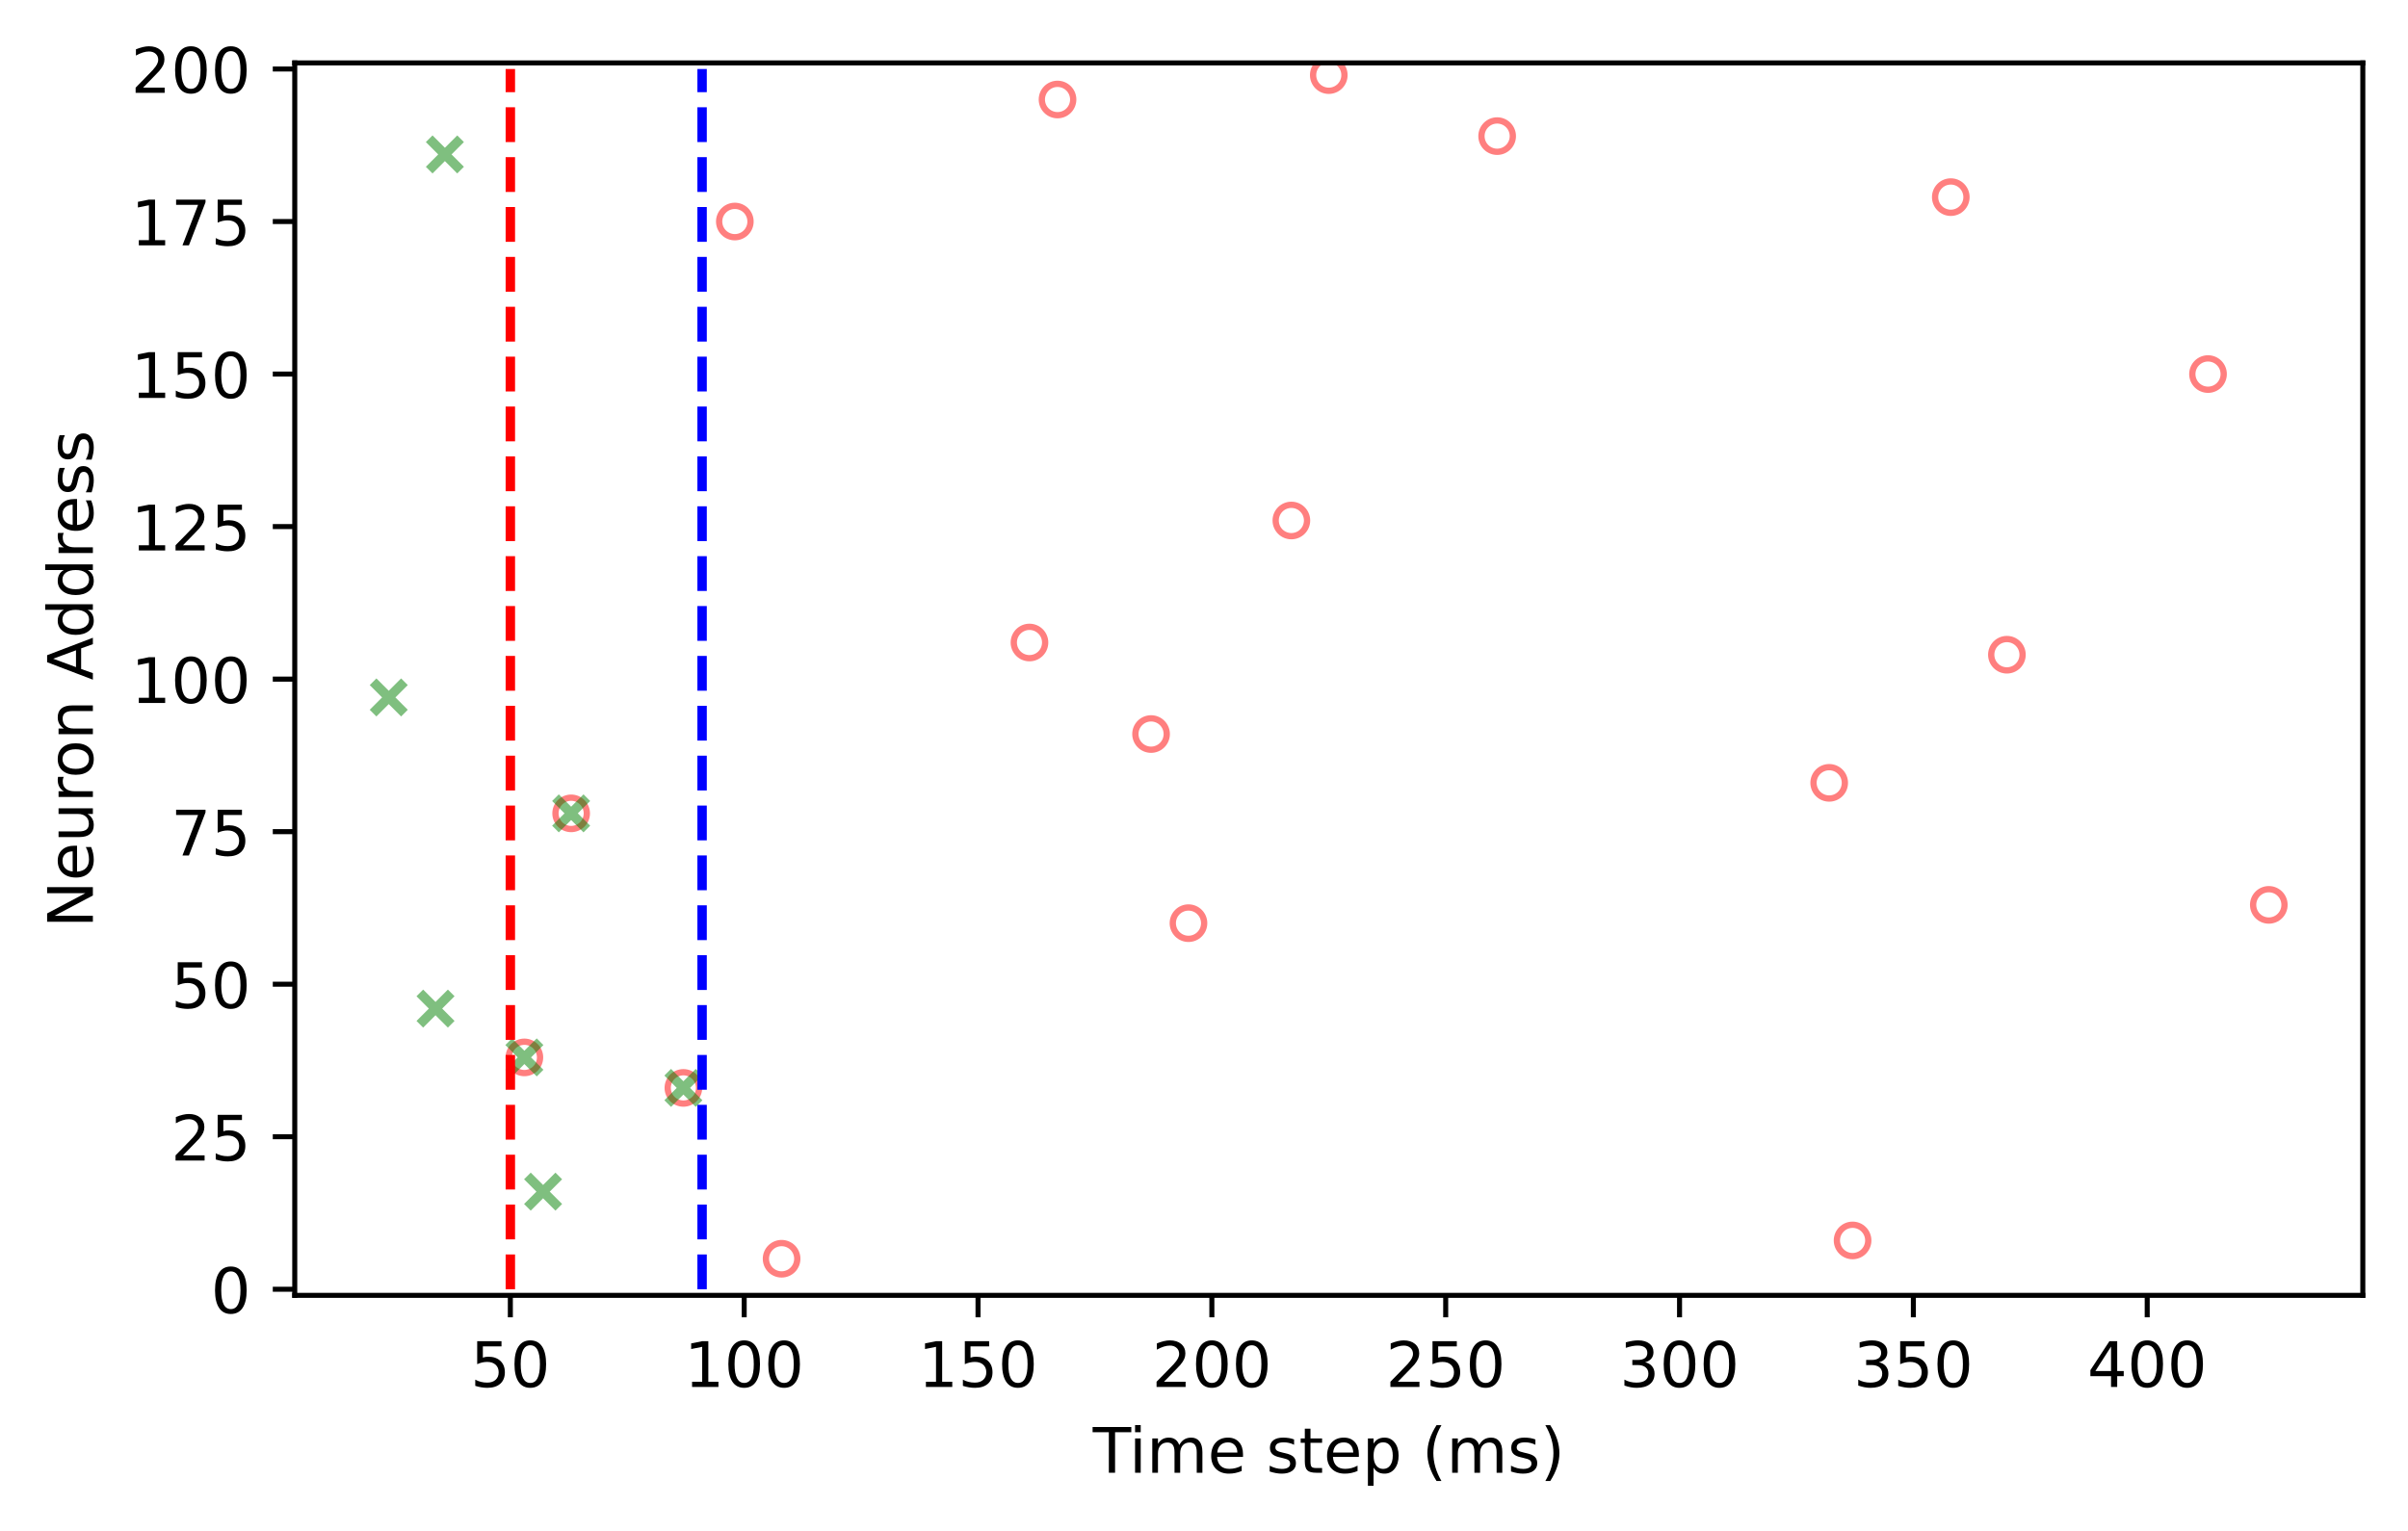
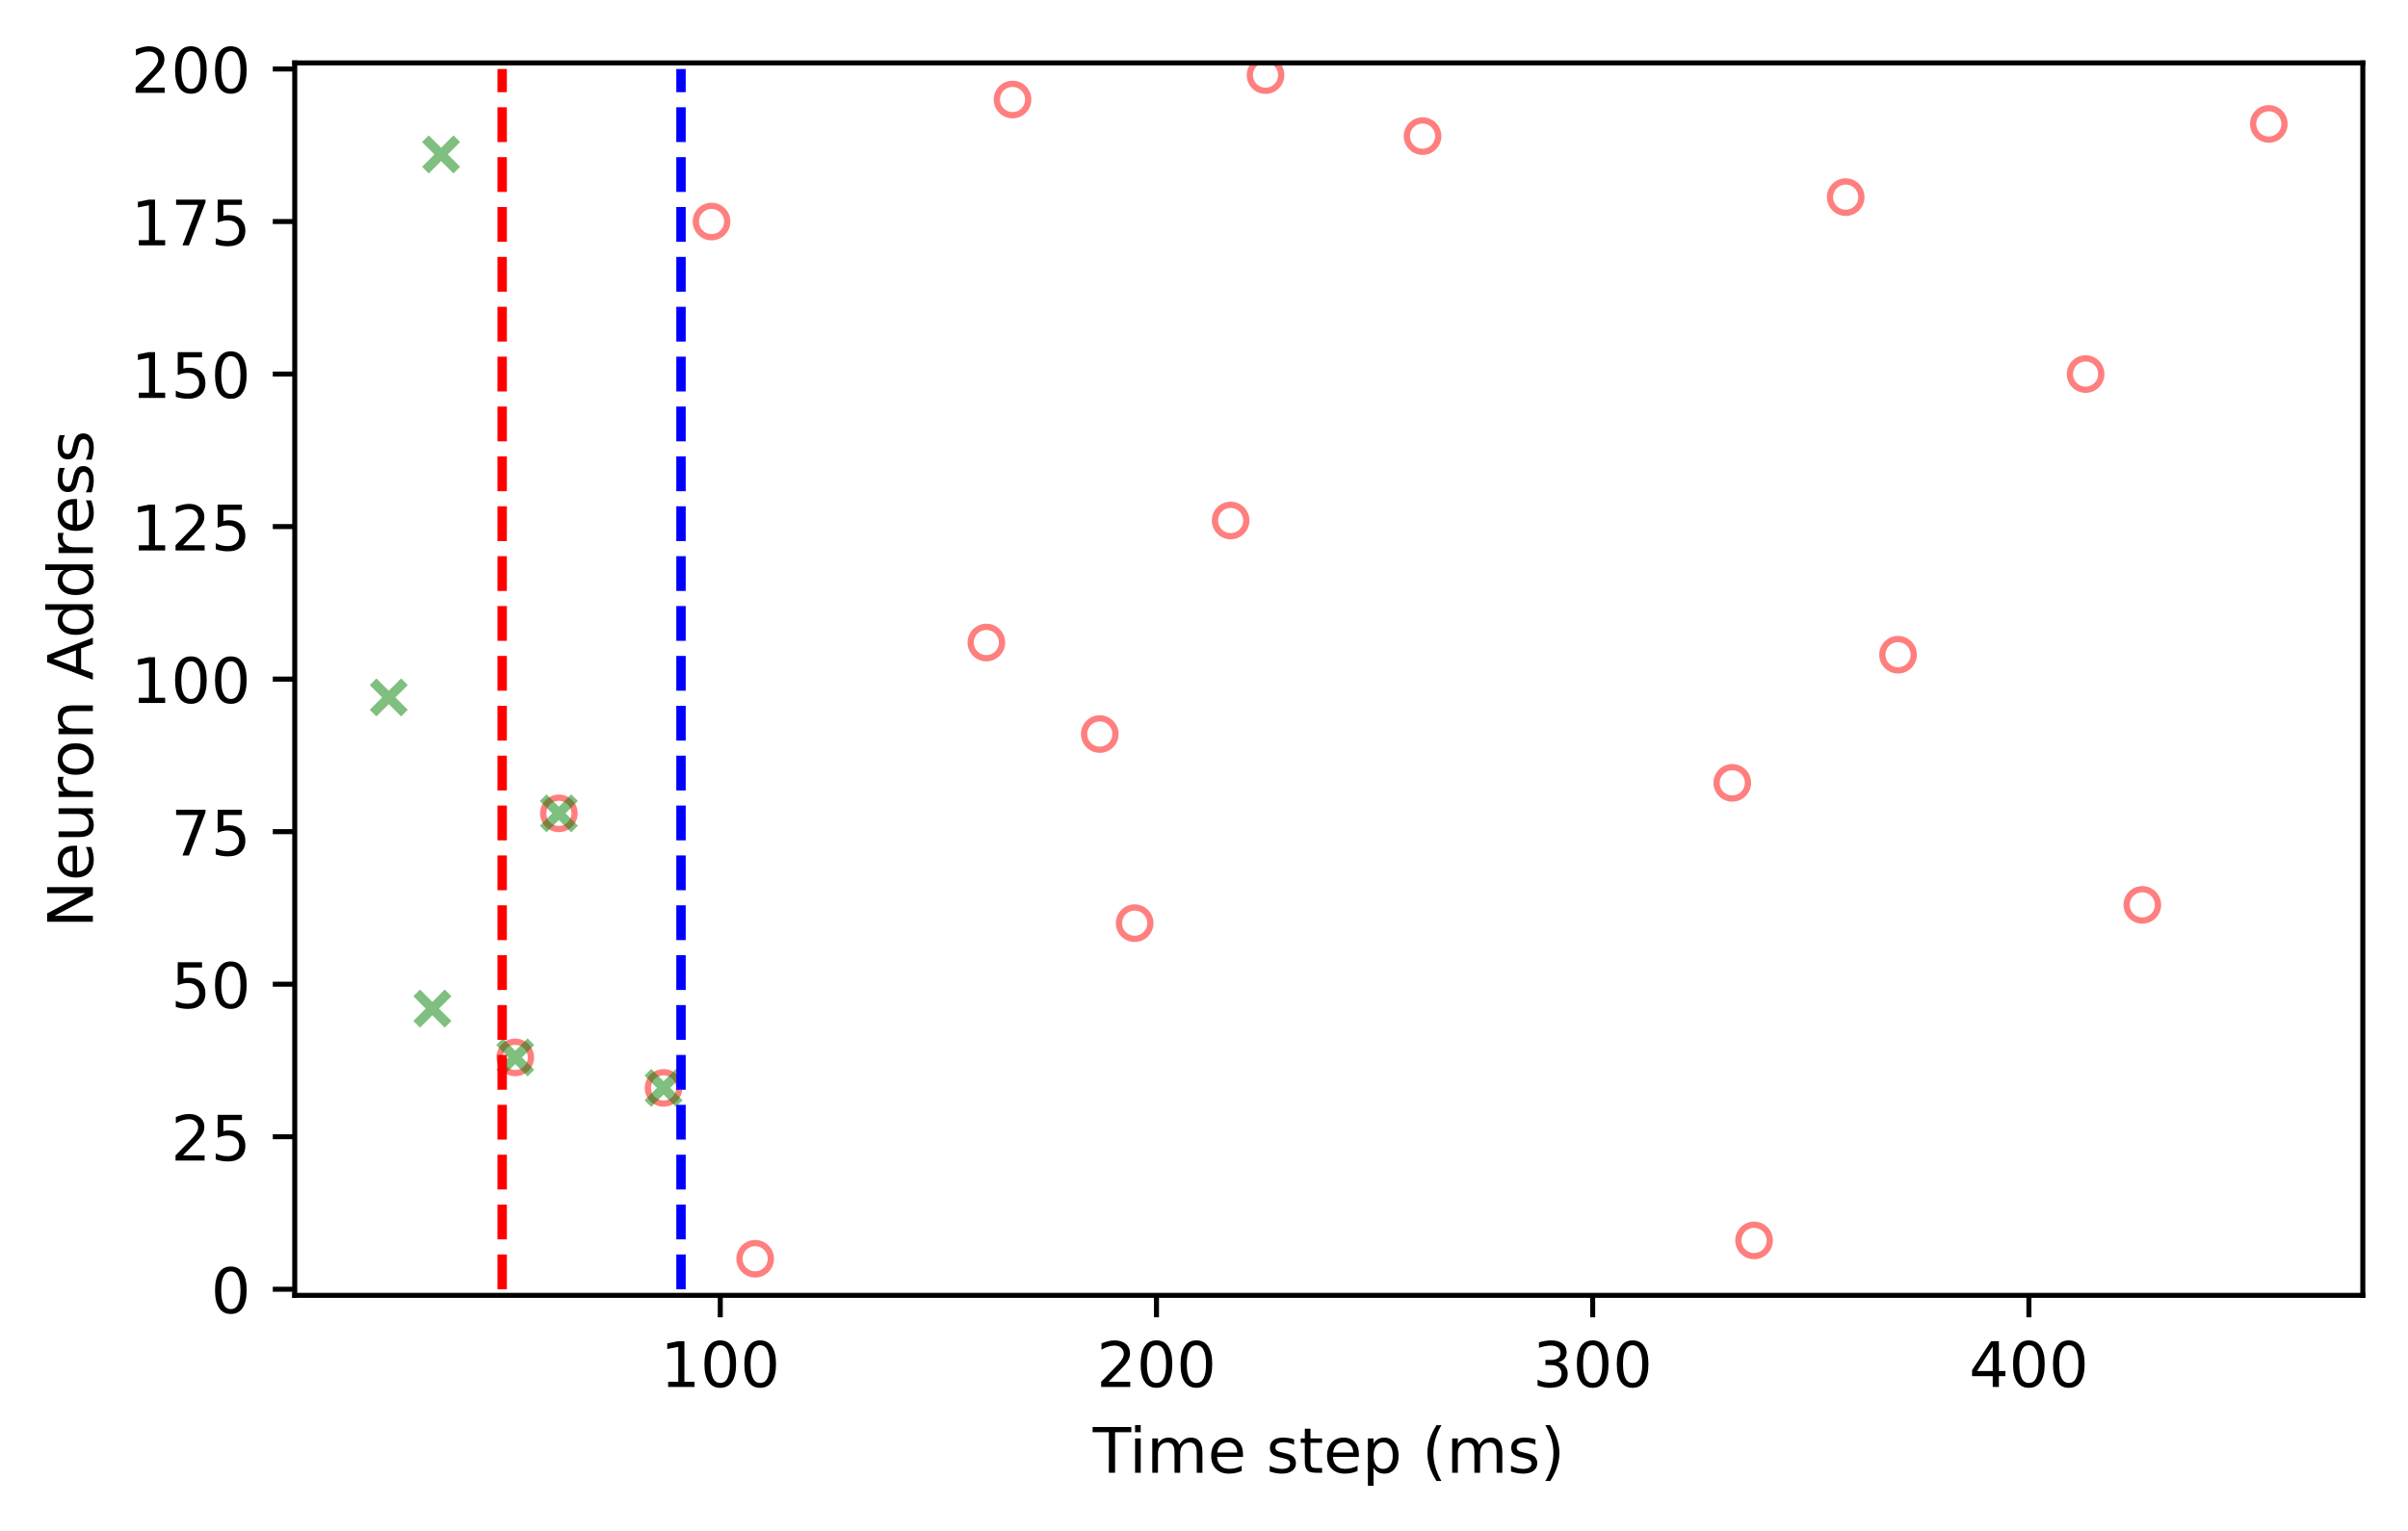
<svg xmlns="http://www.w3.org/2000/svg" xmlns:xlink="http://www.w3.org/1999/xlink" width="383.693pt" height="244.024pt" viewBox="0 0 383.693 244.024" version="1.1">
  <defs>
    <style type="text/css">*{stroke-linejoin: round; stroke-linecap: butt}</style>
  </defs>
  <g id="figure_1">
    <g id="patch_1">
      <path d="M 0 244.024  L 383.693 244.024  L 383.693 0  L 0 0  L 0 244.024  z " style="fill: none" />
    </g>
    <g id="axes_1">
      <g id="patch_2">
        <path d="M 46.966 206.468  L 376.493 206.468  L 376.493 10.027  L 46.966 10.027  L 46.966 206.468  z " style="fill: none" />
      </g>
      <g id="PathCollection_1">
        <defs>
-           <path id="C0_0_74956f6948" d="M 0 2.5  C 0.663 2.5 1.299 2.237 1.768 1.768  C 2.237 1.299 2.5 0.663 2.5 -0  C 2.5 -0.663 2.237 -1.299 1.768 -1.768  C 1.299 -2.237 0.663 -2.5 0 -2.5  C -0.663 -2.5 -1.299 -2.237 -1.768 -1.768  C -2.237 -1.299 -2.5 -0.663 -2.5 0  C -2.5 0.663 -2.237 1.299 -1.768 1.768  C -1.299 2.237 -0.663 2.5 0 2.5  z " />
+           <path id="C0_0_25b39677e7" d="M 0 2.5  C 0.663 2.5 1.299 2.237 1.768 1.768  C 2.237 1.299 2.5 0.663 2.5 -0  C 2.5 -0.663 2.237 -1.299 1.768 -1.768  C 1.299 -2.237 0.663 -2.5 0 -2.5  C -0.663 -2.5 -1.299 -2.237 -1.768 -1.768  C -2.237 -1.299 -2.5 -0.663 -2.5 0  C -2.5 0.663 -2.237 1.299 -1.768 1.768  C -1.299 2.237 -0.663 2.5 0 2.5  z " />
        </defs>
-         <g clip-path="url(#p3dfffb2630)">
-           <use xlink:href="#C0_0_74956f6948" x="83.555" y="168.541" style="fill: none; stroke: #ff0000; stroke-opacity: 0.5" />
-         </g>
-         <g clip-path="url(#p3dfffb2630)">
-           <use xlink:href="#C0_0_74956f6948" x="91.007" y="129.642" style="fill: none; stroke: #ff0000; stroke-opacity: 0.5" />
-         </g>
-         <g clip-path="url(#p3dfffb2630)">
-           <use xlink:href="#C0_0_74956f6948" x="108.892" y="173.403" style="fill: none; stroke: #ff0000; stroke-opacity: 0.5" />
-         </g>
-         <g clip-path="url(#p3dfffb2630)">
-           <use xlink:href="#C0_0_74956f6948" x="117.089" y="35.311" style="fill: none; stroke: #ff0000; stroke-opacity: 0.5" />
-         </g>
-         <g clip-path="url(#p3dfffb2630)">
-           <use xlink:href="#C0_0_74956f6948" x="124.541" y="200.633" style="fill: none; stroke: #ff0000; stroke-opacity: 0.5" />
-         </g>
-         <g clip-path="url(#p3dfffb2630)">
-           <use xlink:href="#C0_0_74956f6948" x="164.037" y="102.412" style="fill: none; stroke: #ff0000; stroke-opacity: 0.5" />
-         </g>
-         <g clip-path="url(#p3dfffb2630)">
-           <use xlink:href="#C0_0_74956f6948" x="168.508" y="15.862" style="fill: none; stroke: #ff0000; stroke-opacity: 0.5" />
-         </g>
-         <g clip-path="url(#p3dfffb2630)">
-           <use xlink:href="#C0_0_74956f6948" x="183.412" y="117" style="fill: none; stroke: #ff0000; stroke-opacity: 0.5" />
-         </g>
-         <g clip-path="url(#p3dfffb2630)">
-           <use xlink:href="#C0_0_74956f6948" x="189.373" y="147.146" style="fill: none; stroke: #ff0000; stroke-opacity: 0.5" />
-         </g>
-         <g clip-path="url(#p3dfffb2630)">
-           <use xlink:href="#C0_0_74956f6948" x="205.768" y="82.963" style="fill: none; stroke: #ff0000; stroke-opacity: 0.5" />
-         </g>
-         <g clip-path="url(#p3dfffb2630)">
-           <use xlink:href="#C0_0_74956f6948" x="211.729" y="11.972" style="fill: none; stroke: #ff0000; stroke-opacity: 0.5" />
-         </g>
-         <g clip-path="url(#p3dfffb2630)">
-           <use xlink:href="#C0_0_74956f6948" x="238.557" y="21.696" style="fill: none; stroke: #ff0000; stroke-opacity: 0.5" />
-         </g>
-         <g clip-path="url(#p3dfffb2630)">
-           <use xlink:href="#C0_0_74956f6948" x="291.466" y="124.779" style="fill: none; stroke: #ff0000; stroke-opacity: 0.5" />
-         </g>
-         <g clip-path="url(#p3dfffb2630)">
-           <use xlink:href="#C0_0_74956f6948" x="295.192" y="197.715" style="fill: none; stroke: #ff0000; stroke-opacity: 0.5" />
-         </g>
-         <g clip-path="url(#p3dfffb2630)">
-           <use xlink:href="#C0_0_74956f6948" x="310.841" y="31.421" style="fill: none; stroke: #ff0000; stroke-opacity: 0.5" />
-         </g>
-         <g clip-path="url(#p3dfffb2630)">
-           <use xlink:href="#C0_0_74956f6948" x="319.783" y="104.357" style="fill: none; stroke: #ff0000; stroke-opacity: 0.5" />
-         </g>
-         <g clip-path="url(#p3dfffb2630)">
-           <use xlink:href="#C0_0_74956f6948" x="351.827" y="59.623" style="fill: none; stroke: #ff0000; stroke-opacity: 0.5" />
-         </g>
-         <g clip-path="url(#p3dfffb2630)">
-           <use xlink:href="#C0_0_74956f6948" x="361.515" y="144.229" style="fill: none; stroke: #ff0000; stroke-opacity: 0.5" />
+         <g clip-path="url(#p2243374363)">
+           <use xlink:href="#C0_0_25b39677e7" x="82.101" y="168.541" style="fill: none; stroke: #ff0000; stroke-opacity: 0.5" />
+         </g>
+         <g clip-path="url(#p2243374363)">
+           <use xlink:href="#C0_0_25b39677e7" x="89.051" y="129.642" style="fill: none; stroke: #ff0000; stroke-opacity: 0.5" />
+         </g>
+         <g clip-path="url(#p2243374363)">
+           <use xlink:href="#C0_0_25b39677e7" x="105.733" y="173.403" style="fill: none; stroke: #ff0000; stroke-opacity: 0.5" />
+         </g>
+         <g clip-path="url(#p2243374363)">
+           <use xlink:href="#C0_0_25b39677e7" x="113.379" y="35.311" style="fill: none; stroke: #ff0000; stroke-opacity: 0.5" />
+         </g>
+         <g clip-path="url(#p2243374363)">
+           <use xlink:href="#C0_0_25b39677e7" x="120.329" y="200.633" style="fill: none; stroke: #ff0000; stroke-opacity: 0.5" />
+         </g>
+         <g clip-path="url(#p2243374363)">
+           <use xlink:href="#C0_0_25b39677e7" x="157.167" y="102.412" style="fill: none; stroke: #ff0000; stroke-opacity: 0.5" />
+         </g>
+         <g clip-path="url(#p2243374363)">
+           <use xlink:href="#C0_0_25b39677e7" x="161.338" y="15.862" style="fill: none; stroke: #ff0000; stroke-opacity: 0.5" />
+         </g>
+         <g clip-path="url(#p2243374363)">
+           <use xlink:href="#C0_0_25b39677e7" x="175.239" y="117" style="fill: none; stroke: #ff0000; stroke-opacity: 0.5" />
+         </g>
+         <g clip-path="url(#p2243374363)">
+           <use xlink:href="#C0_0_25b39677e7" x="180.799" y="147.146" style="fill: none; stroke: #ff0000; stroke-opacity: 0.5" />
+         </g>
+         <g clip-path="url(#p2243374363)">
+           <use xlink:href="#C0_0_25b39677e7" x="196.091" y="82.963" style="fill: none; stroke: #ff0000; stroke-opacity: 0.5" />
+         </g>
+         <g clip-path="url(#p2243374363)">
+           <use xlink:href="#C0_0_25b39677e7" x="201.651" y="11.972" style="fill: none; stroke: #ff0000; stroke-opacity: 0.5" />
+         </g>
+         <g clip-path="url(#p2243374363)">
+           <use xlink:href="#C0_0_25b39677e7" x="226.673" y="21.696" style="fill: none; stroke: #ff0000; stroke-opacity: 0.5" />
+         </g>
+         <g clip-path="url(#p2243374363)">
+           <use xlink:href="#C0_0_25b39677e7" x="276.022" y="124.779" style="fill: none; stroke: #ff0000; stroke-opacity: 0.5" />
+         </g>
+         <g clip-path="url(#p2243374363)">
+           <use xlink:href="#C0_0_25b39677e7" x="279.498" y="197.715" style="fill: none; stroke: #ff0000; stroke-opacity: 0.5" />
+         </g>
+         <g clip-path="url(#p2243374363)">
+           <use xlink:href="#C0_0_25b39677e7" x="294.094" y="31.421" style="fill: none; stroke: #ff0000; stroke-opacity: 0.5" />
+         </g>
+         <g clip-path="url(#p2243374363)">
+           <use xlink:href="#C0_0_25b39677e7" x="302.435" y="104.357" style="fill: none; stroke: #ff0000; stroke-opacity: 0.5" />
+         </g>
+         <g clip-path="url(#p2243374363)">
+           <use xlink:href="#C0_0_25b39677e7" x="332.322" y="59.623" style="fill: none; stroke: #ff0000; stroke-opacity: 0.5" />
+         </g>
+         <g clip-path="url(#p2243374363)">
+           <use xlink:href="#C0_0_25b39677e7" x="341.358" y="144.229" style="fill: none; stroke: #ff0000; stroke-opacity: 0.5" />
+         </g>
+         <g clip-path="url(#p2243374363)">
+           <use xlink:href="#C0_0_25b39677e7" x="361.515" y="19.752" style="fill: none; stroke: #ff0000; stroke-opacity: 0.5" />
        </g>
      </g>
      <g id="PathCollection_2">
        <defs>
-           <path id="md92dde051e" d="M -2.5 2.5  L 2.5 -2.5  M -2.5 -2.5  L 2.5 2.5  " style="stroke: #008000; stroke-opacity: 0.5; stroke-width: 1.5" />
+           <path id="m8b0604479e" d="M -2.5 2.5  L 2.5 -2.5  M -2.5 -2.5  L 2.5 2.5  " style="stroke: #008000; stroke-opacity: 0.5; stroke-width: 1.5" />
        </defs>
-         <g clip-path="url(#p3dfffb2630)">
-           <use xlink:href="#md92dde051e" x="61.944" y="111.165" style="fill: #008000; fill-opacity: 0.5; stroke: #008000; stroke-opacity: 0.5; stroke-width: 1.5" />
-           <use xlink:href="#md92dde051e" x="69.396" y="160.761" style="fill: #008000; fill-opacity: 0.5; stroke: #008000; stroke-opacity: 0.5; stroke-width: 1.5" />
-           <use xlink:href="#md92dde051e" x="70.887" y="24.614" style="fill: #008000; fill-opacity: 0.5; stroke: #008000; stroke-opacity: 0.5; stroke-width: 1.5" />
-           <use xlink:href="#md92dde051e" x="83.555" y="168.541" style="fill: #008000; fill-opacity: 0.5; stroke: #008000; stroke-opacity: 0.5; stroke-width: 1.5" />
-           <use xlink:href="#md92dde051e" x="86.536" y="189.936" style="fill: #008000; fill-opacity: 0.5; stroke: #008000; stroke-opacity: 0.5; stroke-width: 1.5" />
-           <use xlink:href="#md92dde051e" x="91.007" y="129.642" style="fill: #008000; fill-opacity: 0.5; stroke: #008000; stroke-opacity: 0.5; stroke-width: 1.5" />
-           <use xlink:href="#md92dde051e" x="108.892" y="173.403" style="fill: #008000; fill-opacity: 0.5; stroke: #008000; stroke-opacity: 0.5; stroke-width: 1.5" />
+         <g clip-path="url(#p2243374363)">
+           <use xlink:href="#m8b0604479e" x="61.944" y="111.165" style="fill: #008000; fill-opacity: 0.5; stroke: #008000; stroke-opacity: 0.5; stroke-width: 1.5" />
+           <use xlink:href="#m8b0604479e" x="68.895" y="160.761" style="fill: #008000; fill-opacity: 0.5; stroke: #008000; stroke-opacity: 0.5; stroke-width: 1.5" />
+           <use xlink:href="#m8b0604479e" x="70.285" y="24.614" style="fill: #008000; fill-opacity: 0.5; stroke: #008000; stroke-opacity: 0.5; stroke-width: 1.5" />
+           <use xlink:href="#m8b0604479e" x="82.101" y="168.541" style="fill: #008000; fill-opacity: 0.5; stroke: #008000; stroke-opacity: 0.5; stroke-width: 1.5" />
+           <use xlink:href="#m8b0604479e" x="89.051" y="129.642" style="fill: #008000; fill-opacity: 0.5; stroke: #008000; stroke-opacity: 0.5; stroke-width: 1.5" />
+           <use xlink:href="#m8b0604479e" x="105.733" y="173.403" style="fill: #008000; fill-opacity: 0.5; stroke: #008000; stroke-opacity: 0.5; stroke-width: 1.5" />
        </g>
      </g>
      <g id="matplotlib.axis_1">
        <g id="xtick_1">
          <g id="line2d_1">
            <defs>
-               <path id="ma222a55ca3" d="M 0 0  L 0 3.5  " style="stroke: #000000; stroke-width: 0.8" />
+               <path id="mfbbe38701e" d="M 0 0  L 0 3.5  " style="stroke: #000000; stroke-width: 0.8" />
            </defs>
            <g>
-               <use xlink:href="#ma222a55ca3" x="81.319" y="206.468" style="stroke: #000000; stroke-width: 0.8" />
+               <use xlink:href="#mfbbe38701e" x="114.769" y="206.468" style="stroke: #000000; stroke-width: 0.8" />
            </g>
          </g>
          <g id="text_1">
-             <g transform="translate(74.95686 221.0661) scale(0.1 -0.1)">
-               <defs>
-                 <path id="DejaVuSans-35" d="M 691 4666  L 3169 4666  L 3169 4134  L 1269 4134  L 1269 2991  Q 1406 3038 1543 3061  Q 1681 3084 1819 3084  Q 2600 3084 3056 2656  Q 3513 2228 3513 1497  Q 3513 744 3044 326  Q 2575 -91 1722 -91  Q 1428 -91 1123 -41  Q 819 9 494 109  L 494 744  Q 775 591 1075 516  Q 1375 441 1709 441  Q 2250 441 2565 725  Q 2881 1009 2881 1497  Q 2881 1984 2565 2268  Q 2250 2553 1709 2553  Q 1456 2553 1204 2497  Q 953 2441 691 2322  L 691 4666  z " transform="scale(0.015625)" />
+             <g transform="translate(105.2249 221.0661) scale(0.1 -0.1)">
+               <defs>
+                 <path id="DejaVuSans-31" d="M 794 531  L 1825 531  L 1825 4091  L 703 3866  L 703 4441  L 1819 4666  L 2450 4666  L 2450 531  L 3481 531  L 3481 0  L 794 0  L 794 531  z " transform="scale(0.015625)" />
                <path id="DejaVuSans-30" d="M 2034 4250  Q 1547 4250 1301 3770  Q 1056 3291 1056 2328  Q 1056 1369 1301 889  Q 1547 409 2034 409  Q 2525 409 2770 889  Q 3016 1369 3016 2328  Q 3016 3291 2770 3770  Q 2525 4250 2034 4250  z M 2034 4750  Q 2819 4750 3233 4129  Q 3647 3509 3647 2328  Q 3647 1150 3233 529  Q 2819 -91 2034 -91  Q 1250 -91 836 529  Q 422 1150 422 2328  Q 422 3509 836 4129  Q 1250 4750 2034 4750  z " transform="scale(0.015625)" />
              </defs>
-               <use xlink:href="#DejaVuSans-35" />
-               <use xlink:href="#DejaVuSans-30" transform="translate(63.62305 0)" />
+               <use xlink:href="#DejaVuSans-31" />
+               <use xlink:href="#DejaVuSans-30" transform="translate(63.62305 0)" />
+               <use xlink:href="#DejaVuSans-30" transform="translate(127.2461 0)" />
            </g>
          </g>
        </g>
        <g id="xtick_2">
          <g id="line2d_2">
            <g>
-               <use xlink:href="#ma222a55ca3" x="118.579" y="206.468" style="stroke: #000000; stroke-width: 0.8" />
+               <use xlink:href="#mfbbe38701e" x="184.275" y="206.468" style="stroke: #000000; stroke-width: 0.8" />
            </g>
          </g>
          <g id="text_2">
-             <g transform="translate(109.0356 221.0661) scale(0.1 -0.1)">
-               <defs>
-                 <path id="DejaVuSans-31" d="M 794 531  L 1825 531  L 1825 4091  L 703 3866  L 703 4441  L 1819 4666  L 2450 4666  L 2450 531  L 3481 531  L 3481 0  L 794 0  L 794 531  z " transform="scale(0.015625)" />
-               </defs>
-               <use xlink:href="#DejaVuSans-31" />
+             <g transform="translate(174.7308 221.0661) scale(0.1 -0.1)">
+               <defs>
+                 <path id="DejaVuSans-32" d="M 1228 531  L 3431 531  L 3431 0  L 469 0  L 469 531  Q 828 903 1448 1529  Q 2069 2156 2228 2338  Q 2531 2678 2651 2914  Q 2772 3150 2772 3378  Q 2772 3750 2511 3984  Q 2250 4219 1831 4219  Q 1534 4219 1204 4116  Q 875 4013 500 3803  L 500 4441  Q 881 4594 1212 4672  Q 1544 4750 1819 4750  Q 2544 4750 2975 4387  Q 3406 4025 3406 3419  Q 3406 3131 3298 2873  Q 3191 2616 2906 2266  Q 2828 2175 2409 1742  Q 1991 1309 1228 531  z " transform="scale(0.015625)" />
+               </defs>
+               <use xlink:href="#DejaVuSans-32" />
              <use xlink:href="#DejaVuSans-30" transform="translate(63.62305 0)" />
              <use xlink:href="#DejaVuSans-30" transform="translate(127.2461 0)" />
            </g>
          </g>
        </g>
        <g id="xtick_3">
          <g id="line2d_3">
            <g>
-               <use xlink:href="#ma222a55ca3" x="155.839" y="206.468" style="stroke: #000000; stroke-width: 0.8" />
+               <use xlink:href="#mfbbe38701e" x="253.78" y="206.468" style="stroke: #000000; stroke-width: 0.8" />
            </g>
          </g>
          <g id="text_3">
-             <g transform="translate(146.2956 221.0661) scale(0.1 -0.1)">
-               <use xlink:href="#DejaVuSans-31" />
-               <use xlink:href="#DejaVuSans-35" transform="translate(63.62305 0)" />
+             <g transform="translate(244.2367 221.0661) scale(0.1 -0.1)">
+               <defs>
+                 <path id="DejaVuSans-33" d="M 2597 2516  Q 3050 2419 3304 2112  Q 3559 1806 3559 1356  Q 3559 666 3084 287  Q 2609 -91 1734 -91  Q 1441 -91 1130 -33  Q 819 25 488 141  L 488 750  Q 750 597 1062 519  Q 1375 441 1716 441  Q 2309 441 2620 675  Q 2931 909 2931 1356  Q 2931 1769 2642 2001  Q 2353 2234 1838 2234  L 1294 2234  L 1294 2753  L 1863 2753  Q 2328 2753 2575 2939  Q 2822 3125 2822 3475  Q 2822 3834 2567 4026  Q 2313 4219 1838 4219  Q 1578 4219 1281 4162  Q 984 4106 628 3988  L 628 4550  Q 988 4650 1302 4700  Q 1616 4750 1894 4750  Q 2613 4750 3031 4423  Q 3450 4097 3450 3541  Q 3450 3153 3228 2886  Q 3006 2619 2597 2516  z " transform="scale(0.015625)" />
+               </defs>
+               <use xlink:href="#DejaVuSans-33" />
+               <use xlink:href="#DejaVuSans-30" transform="translate(63.62305 0)" />
              <use xlink:href="#DejaVuSans-30" transform="translate(127.2461 0)" />
            </g>
          </g>
        </g>
        <g id="xtick_4">
          <g id="line2d_4">
            <g>
-               <use xlink:href="#ma222a55ca3" x="193.099" y="206.468" style="stroke: #000000; stroke-width: 0.8" />
+               <use xlink:href="#mfbbe38701e" x="323.286" y="206.468" style="stroke: #000000; stroke-width: 0.8" />
            </g>
          </g>
          <g id="text_4">
-             <g transform="translate(183.5556 221.0661) scale(0.1 -0.1)">
-               <defs>
-                 <path id="DejaVuSans-32" d="M 1228 531  L 3431 531  L 3431 0  L 469 0  L 469 531  Q 828 903 1448 1529  Q 2069 2156 2228 2338  Q 2531 2678 2651 2914  Q 2772 3150 2772 3378  Q 2772 3750 2511 3984  Q 2250 4219 1831 4219  Q 1534 4219 1204 4116  Q 875 4013 500 3803  L 500 4441  Q 881 4594 1212 4672  Q 1544 4750 1819 4750  Q 2544 4750 2975 4387  Q 3406 4025 3406 3419  Q 3406 3131 3298 2873  Q 3191 2616 2906 2266  Q 2828 2175 2409 1742  Q 1991 1309 1228 531  z " transform="scale(0.015625)" />
-               </defs>
-               <use xlink:href="#DejaVuSans-32" />
-               <use xlink:href="#DejaVuSans-30" transform="translate(63.62305 0)" />
-               <use xlink:href="#DejaVuSans-30" transform="translate(127.2461 0)" />
-             </g>
-           </g>
-         </g>
-         <g id="xtick_5">
-           <g id="line2d_5">
-             <g>
-               <use xlink:href="#ma222a55ca3" x="230.359" y="206.468" style="stroke: #000000; stroke-width: 0.8" />
-             </g>
-           </g>
-           <g id="text_5">
-             <g transform="translate(220.8157 221.0661) scale(0.1 -0.1)">
-               <use xlink:href="#DejaVuSans-32" />
-               <use xlink:href="#DejaVuSans-35" transform="translate(63.62305 0)" />
-               <use xlink:href="#DejaVuSans-30" transform="translate(127.2461 0)" />
-             </g>
-           </g>
-         </g>
-         <g id="xtick_6">
-           <g id="line2d_6">
-             <g>
-               <use xlink:href="#ma222a55ca3" x="267.619" y="206.468" style="stroke: #000000; stroke-width: 0.8" />
-             </g>
-           </g>
-           <g id="text_6">
-             <g transform="translate(258.0757 221.0661) scale(0.1 -0.1)">
-               <defs>
-                 <path id="DejaVuSans-33" d="M 2597 2516  Q 3050 2419 3304 2112  Q 3559 1806 3559 1356  Q 3559 666 3084 287  Q 2609 -91 1734 -91  Q 1441 -91 1130 -33  Q 819 25 488 141  L 488 750  Q 750 597 1062 519  Q 1375 441 1716 441  Q 2309 441 2620 675  Q 2931 909 2931 1356  Q 2931 1769 2642 2001  Q 2353 2234 1838 2234  L 1294 2234  L 1294 2753  L 1863 2753  Q 2328 2753 2575 2939  Q 2822 3125 2822 3475  Q 2822 3834 2567 4026  Q 2313 4219 1838 4219  Q 1578 4219 1281 4162  Q 984 4106 628 3988  L 628 4550  Q 988 4650 1302 4700  Q 1616 4750 1894 4750  Q 2613 4750 3031 4423  Q 3450 4097 3450 3541  Q 3450 3153 3228 2886  Q 3006 2619 2597 2516  z " transform="scale(0.015625)" />
-               </defs>
-               <use xlink:href="#DejaVuSans-33" />
-               <use xlink:href="#DejaVuSans-30" transform="translate(63.62305 0)" />
-               <use xlink:href="#DejaVuSans-30" transform="translate(127.2461 0)" />
-             </g>
-           </g>
-         </g>
-         <g id="xtick_7">
-           <g id="line2d_7">
-             <g>
-               <use xlink:href="#ma222a55ca3" x="304.879" y="206.468" style="stroke: #000000; stroke-width: 0.8" />
-             </g>
-           </g>
-           <g id="text_7">
-             <g transform="translate(295.3357 221.0661) scale(0.1 -0.1)">
-               <use xlink:href="#DejaVuSans-33" />
-               <use xlink:href="#DejaVuSans-35" transform="translate(63.62305 0)" />
-               <use xlink:href="#DejaVuSans-30" transform="translate(127.2461 0)" />
-             </g>
-           </g>
-         </g>
-         <g id="xtick_8">
-           <g id="line2d_8">
-             <g>
-               <use xlink:href="#ma222a55ca3" x="342.139" y="206.468" style="stroke: #000000; stroke-width: 0.8" />
-             </g>
-           </g>
-           <g id="text_8">
-             <g transform="translate(332.5957 221.0661) scale(0.1 -0.1)">
+             <g transform="translate(313.7427 221.0661) scale(0.1 -0.1)">
              <defs>
                <path id="DejaVuSans-34" d="M 2419 4116  L 825 1625  L 2419 1625  L 2419 4116  z M 2253 4666  L 3047 4666  L 3047 1625  L 3713 1625  L 3713 1100  L 3047 1100  L 3047 0  L 2419 0  L 2419 1100  L 313 1100  L 313 1709  L 2253 4666  z " transform="scale(0.015625)" />
              </defs>
              <use xlink:href="#DejaVuSans-34" />
              <use xlink:href="#DejaVuSans-30" transform="translate(63.62305 0)" />
              <use xlink:href="#DejaVuSans-30" transform="translate(127.2461 0)" />
            </g>
          </g>
        </g>
-         <g id="text_9">
+         <g id="text_5">
          <g transform="translate(174.1255 234.7442) scale(0.1 -0.1)">
            <defs>
              <path id="DejaVuSans-54" d="M -19 4666  L 3928 4666  L 3928 4134  L 2272 4134  L 2272 0  L 1638 0  L 1638 4134  L -19 4134  L -19 4666  z " transform="scale(0.015625)" />
              <path id="DejaVuSans-69" d="M 603 3500  L 1178 3500  L 1178 0  L 603 0  L 603 3500  z M 603 4863  L 1178 4863  L 1178 4134  L 603 4134  L 603 4863  z " transform="scale(0.015625)" />
              <path id="DejaVuSans-6d" d="M 3328 2828  Q 3544 3216 3844 3400  Q 4144 3584 4550 3584  Q 5097 3584 5394 3201  Q 5691 2819 5691 2113  L 5691 0  L 5113 0  L 5113 2094  Q 5113 2597 4934 2840  Q 4756 3084 4391 3084  Q 3944 3084 3684 2787  Q 3425 2491 3425 1978  L 3425 0  L 2847 0  L 2847 2094  Q 2847 2600 2669 2842  Q 2491 3084 2119 3084  Q 1678 3084 1418 2786  Q 1159 2488 1159 1978  L 1159 0  L 581 0  L 581 3500  L 1159 3500  L 1159 2956  Q 1356 3278 1631 3431  Q 1906 3584 2284 3584  Q 2666 3584 2933 3390  Q 3200 3197 3328 2828  z " transform="scale(0.015625)" />
              <path id="DejaVuSans-65" d="M 3597 1894  L 3597 1613  L 953 1613  Q 991 1019 1311 708  Q 1631 397 2203 397  Q 2534 397 2845 478  Q 3156 559 3463 722  L 3463 178  Q 3153 47 2828 -22  Q 2503 -91 2169 -91  Q 1331 -91 842 396  Q 353 884 353 1716  Q 353 2575 817 3079  Q 1281 3584 2069 3584  Q 2775 3584 3186 3129  Q 3597 2675 3597 1894  z M 3022 2063  Q 3016 2534 2758 2815  Q 2500 3097 2075 3097  Q 1594 3097 1305 2825  Q 1016 2553 972 2059  L 3022 2063  z " transform="scale(0.015625)" />
              <path id="DejaVuSans-20" transform="scale(0.015625)" />
              <path id="DejaVuSans-73" d="M 2834 3397  L 2834 2853  Q 2591 2978 2328 3040  Q 2066 3103 1784 3103  Q 1356 3103 1142 2972  Q 928 2841 928 2578  Q 928 2378 1081 2264  Q 1234 2150 1697 2047  L 1894 2003  Q 2506 1872 2764 1633  Q 3022 1394 3022 966  Q 3022 478 2636 193  Q 2250 -91 1575 -91  Q 1294 -91 989 -36  Q 684 19 347 128  L 347 722  Q 666 556 975 473  Q 1284 391 1588 391  Q 1994 391 2212 530  Q 2431 669 2431 922  Q 2431 1156 2273 1281  Q 2116 1406 1581 1522  L 1381 1569  Q 847 1681 609 1914  Q 372 2147 372 2553  Q 372 3047 722 3315  Q 1072 3584 1716 3584  Q 2034 3584 2315 3537  Q 2597 3491 2834 3397  z " transform="scale(0.015625)" />
              <path id="DejaVuSans-74" d="M 1172 4494  L 1172 3500  L 2356 3500  L 2356 3053  L 1172 3053  L 1172 1153  Q 1172 725 1289 603  Q 1406 481 1766 481  L 2356 481  L 2356 0  L 1766 0  Q 1100 0 847 248  Q 594 497 594 1153  L 594 3053  L 172 3053  L 172 3500  L 594 3500  L 594 4494  L 1172 4494  z " transform="scale(0.015625)" />
              <path id="DejaVuSans-70" d="M 1159 525  L 1159 -1331  L 581 -1331  L 581 3500  L 1159 3500  L 1159 2969  Q 1341 3281 1617 3432  Q 1894 3584 2278 3584  Q 2916 3584 3314 3078  Q 3713 2572 3713 1747  Q 3713 922 3314 415  Q 2916 -91 2278 -91  Q 1894 -91 1617 61  Q 1341 213 1159 525  z M 3116 1747  Q 3116 2381 2855 2742  Q 2594 3103 2138 3103  Q 1681 3103 1420 2742  Q 1159 2381 1159 1747  Q 1159 1113 1420 752  Q 1681 391 2138 391  Q 2594 391 2855 752  Q 3116 1113 3116 1747  z " transform="scale(0.015625)" />
              <path id="DejaVuSans-28" d="M 1984 4856  Q 1566 4138 1362 3434  Q 1159 2731 1159 2009  Q 1159 1288 1364 580  Q 1569 -128 1984 -844  L 1484 -844  Q 1016 -109 783 600  Q 550 1309 550 2009  Q 550 2706 781 3412  Q 1013 4119 1484 4856  L 1984 4856  z " transform="scale(0.015625)" />
              <path id="DejaVuSans-29" d="M 513 4856  L 1013 4856  Q 1481 4119 1714 3412  Q 1947 2706 1947 2009  Q 1947 1309 1714 600  Q 1481 -109 1013 -844  L 513 -844  Q 928 -128 1133 580  Q 1338 1288 1338 2009  Q 1338 2731 1133 3434  Q 928 4138 513 4856  z " transform="scale(0.015625)" />
            </defs>
            <use xlink:href="#DejaVuSans-54" />
            <use xlink:href="#DejaVuSans-69" transform="translate(57.95898 0)" />
            <use xlink:href="#DejaVuSans-6d" transform="translate(85.74219 0)" />
            <use xlink:href="#DejaVuSans-65" transform="translate(183.1543 0)" />
            <use xlink:href="#DejaVuSans-20" transform="translate(244.6777 0)" />
            <use xlink:href="#DejaVuSans-73" transform="translate(276.4648 0)" />
            <use xlink:href="#DejaVuSans-74" transform="translate(328.5645 0)" />
            <use xlink:href="#DejaVuSans-65" transform="translate(367.7734 0)" />
            <use xlink:href="#DejaVuSans-70" transform="translate(429.2969 0)" />
            <use xlink:href="#DejaVuSans-20" transform="translate(492.7734 0)" />
            <use xlink:href="#DejaVuSans-28" transform="translate(524.5605 0)" />
            <use xlink:href="#DejaVuSans-6d" transform="translate(563.5742 0)" />
            <use xlink:href="#DejaVuSans-73" transform="translate(660.9863 0)" />
            <use xlink:href="#DejaVuSans-29" transform="translate(713.0859 0)" />
          </g>
        </g>
      </g>
      <g id="matplotlib.axis_2">
        <g id="ytick_1">
-           <g id="line2d_9">
+           <g id="line2d_5">
            <defs>
-               <path id="mfdb4f826b1" d="M 0 0  L -3.5 0  " style="stroke: #000000; stroke-width: 0.8" />
+               <path id="ma9760e8755" d="M 0 0  L -3.5 0  " style="stroke: #000000; stroke-width: 0.8" />
            </defs>
            <g>
-               <use xlink:href="#mfdb4f826b1" x="46.966" y="205.495" style="stroke: #000000; stroke-width: 0.8" />
-             </g>
-           </g>
-           <g id="text_10">
+               <use xlink:href="#ma9760e8755" x="46.966" y="205.495" style="stroke: #000000; stroke-width: 0.8" />
+             </g>
+           </g>
+           <g id="text_6">
            <g transform="translate(33.60312 209.2944) scale(0.1 -0.1)">
              <use xlink:href="#DejaVuSans-30" />
            </g>
          </g>
        </g>
        <g id="ytick_2">
-           <g id="line2d_10">
-             <g>
-               <use xlink:href="#mfdb4f826b1" x="46.966" y="181.183" style="stroke: #000000; stroke-width: 0.8" />
-             </g>
-           </g>
-           <g id="text_11">
+           <g id="line2d_6">
+             <g>
+               <use xlink:href="#ma9760e8755" x="46.966" y="181.183" style="stroke: #000000; stroke-width: 0.8" />
+             </g>
+           </g>
+           <g id="text_7">
            <g transform="translate(27.24063 184.9824) scale(0.1 -0.1)">
+               <defs>
+                 <path id="DejaVuSans-35" d="M 691 4666  L 3169 4666  L 3169 4134  L 1269 4134  L 1269 2991  Q 1406 3038 1543 3061  Q 1681 3084 1819 3084  Q 2600 3084 3056 2656  Q 3513 2228 3513 1497  Q 3513 744 3044 326  Q 2575 -91 1722 -91  Q 1428 -91 1123 -41  Q 819 9 494 109  L 494 744  Q 775 591 1075 516  Q 1375 441 1709 441  Q 2250 441 2565 725  Q 2881 1009 2881 1497  Q 2881 1984 2565 2268  Q 2250 2553 1709 2553  Q 1456 2553 1204 2497  Q 953 2441 691 2322  L 691 4666  z " transform="scale(0.015625)" />
+               </defs>
              <use xlink:href="#DejaVuSans-32" />
              <use xlink:href="#DejaVuSans-35" transform="translate(63.62305 0)" />
            </g>
          </g>
        </g>
        <g id="ytick_3">
-           <g id="line2d_11">
-             <g>
-               <use xlink:href="#mfdb4f826b1" x="46.966" y="156.871" style="stroke: #000000; stroke-width: 0.8" />
-             </g>
-           </g>
-           <g id="text_12">
+           <g id="line2d_7">
+             <g>
+               <use xlink:href="#ma9760e8755" x="46.966" y="156.871" style="stroke: #000000; stroke-width: 0.8" />
+             </g>
+           </g>
+           <g id="text_8">
            <g transform="translate(27.24063 160.6704) scale(0.1 -0.1)">
              <use xlink:href="#DejaVuSans-35" />
              <use xlink:href="#DejaVuSans-30" transform="translate(63.62305 0)" />
            </g>
          </g>
        </g>
        <g id="ytick_4">
-           <g id="line2d_12">
-             <g>
-               <use xlink:href="#mfdb4f826b1" x="46.966" y="132.559" style="stroke: #000000; stroke-width: 0.8" />
-             </g>
-           </g>
-           <g id="text_13">
+           <g id="line2d_8">
+             <g>
+               <use xlink:href="#ma9760e8755" x="46.966" y="132.559" style="stroke: #000000; stroke-width: 0.8" />
+             </g>
+           </g>
+           <g id="text_9">
            <g transform="translate(27.24063 136.3584) scale(0.1 -0.1)">
              <defs>
                <path id="DejaVuSans-37" d="M 525 4666  L 3525 4666  L 3525 4397  L 1831 0  L 1172 0  L 2766 4134  L 525 4134  L 525 4666  z " transform="scale(0.015625)" />
              </defs>
              <use xlink:href="#DejaVuSans-37" />
              <use xlink:href="#DejaVuSans-35" transform="translate(63.62305 0)" />
            </g>
          </g>
        </g>
        <g id="ytick_5">
-           <g id="line2d_13">
-             <g>
-               <use xlink:href="#mfdb4f826b1" x="46.966" y="108.247" style="stroke: #000000; stroke-width: 0.8" />
-             </g>
-           </g>
-           <g id="text_14">
+           <g id="line2d_9">
+             <g>
+               <use xlink:href="#ma9760e8755" x="46.966" y="108.247" style="stroke: #000000; stroke-width: 0.8" />
+             </g>
+           </g>
+           <g id="text_10">
            <g transform="translate(20.87813 112.0464) scale(0.1 -0.1)">
              <use xlink:href="#DejaVuSans-31" />
              <use xlink:href="#DejaVuSans-30" transform="translate(63.62305 0)" />
              <use xlink:href="#DejaVuSans-30" transform="translate(127.2461 0)" />
            </g>
          </g>
        </g>
        <g id="ytick_6">
-           <g id="line2d_14">
-             <g>
-               <use xlink:href="#mfdb4f826b1" x="46.966" y="83.935" style="stroke: #000000; stroke-width: 0.8" />
-             </g>
-           </g>
-           <g id="text_15">
+           <g id="line2d_10">
+             <g>
+               <use xlink:href="#ma9760e8755" x="46.966" y="83.935" style="stroke: #000000; stroke-width: 0.8" />
+             </g>
+           </g>
+           <g id="text_11">
            <g transform="translate(20.87813 87.73443) scale(0.1 -0.1)">
              <use xlink:href="#DejaVuSans-31" />
              <use xlink:href="#DejaVuSans-32" transform="translate(63.62305 0)" />
              <use xlink:href="#DejaVuSans-35" transform="translate(127.2461 0)" />
            </g>
          </g>
        </g>
        <g id="ytick_7">
-           <g id="line2d_15">
-             <g>
-               <use xlink:href="#mfdb4f826b1" x="46.966" y="59.623" style="stroke: #000000; stroke-width: 0.8" />
-             </g>
-           </g>
-           <g id="text_16">
+           <g id="line2d_11">
+             <g>
+               <use xlink:href="#ma9760e8755" x="46.966" y="59.623" style="stroke: #000000; stroke-width: 0.8" />
+             </g>
+           </g>
+           <g id="text_12">
            <g transform="translate(20.87813 63.42243) scale(0.1 -0.1)">
              <use xlink:href="#DejaVuSans-31" />
              <use xlink:href="#DejaVuSans-35" transform="translate(63.62305 0)" />
              <use xlink:href="#DejaVuSans-30" transform="translate(127.2461 0)" />
            </g>
          </g>
        </g>
        <g id="ytick_8">
-           <g id="line2d_16">
-             <g>
-               <use xlink:href="#mfdb4f826b1" x="46.966" y="35.311" style="stroke: #000000; stroke-width: 0.8" />
-             </g>
-           </g>
-           <g id="text_17">
+           <g id="line2d_12">
+             <g>
+               <use xlink:href="#ma9760e8755" x="46.966" y="35.311" style="stroke: #000000; stroke-width: 0.8" />
+             </g>
+           </g>
+           <g id="text_13">
            <g transform="translate(20.87813 39.11044) scale(0.1 -0.1)">
              <use xlink:href="#DejaVuSans-31" />
              <use xlink:href="#DejaVuSans-37" transform="translate(63.62305 0)" />
              <use xlink:href="#DejaVuSans-35" transform="translate(127.2461 0)" />
            </g>
          </g>
        </g>
        <g id="ytick_9">
-           <g id="line2d_17">
-             <g>
-               <use xlink:href="#mfdb4f826b1" x="46.966" y="10.999" style="stroke: #000000; stroke-width: 0.8" />
-             </g>
-           </g>
-           <g id="text_18">
+           <g id="line2d_13">
+             <g>
+               <use xlink:href="#ma9760e8755" x="46.966" y="10.999" style="stroke: #000000; stroke-width: 0.8" />
+             </g>
+           </g>
+           <g id="text_14">
            <g transform="translate(20.87813 14.79844) scale(0.1 -0.1)">
              <use xlink:href="#DejaVuSans-32" />
              <use xlink:href="#DejaVuSans-30" transform="translate(63.62305 0)" />
              <use xlink:href="#DejaVuSans-30" transform="translate(127.2461 0)" />
            </g>
          </g>
        </g>
-         <g id="text_19">
+         <g id="text_15">
          <g transform="translate(14.79844 147.9035) rotate(-90) scale(0.1 -0.1)">
            <defs>
              <path id="DejaVuSans-4e" d="M 628 4666  L 1478 4666  L 3547 763  L 3547 4666  L 4159 4666  L 4159 0  L 3309 0  L 1241 3903  L 1241 0  L 628 0  L 628 4666  z " transform="scale(0.015625)" />
              <path id="DejaVuSans-75" d="M 544 1381  L 544 3500  L 1119 3500  L 1119 1403  Q 1119 906 1312 657  Q 1506 409 1894 409  Q 2359 409 2629 706  Q 2900 1003 2900 1516  L 2900 3500  L 3475 3500  L 3475 0  L 2900 0  L 2900 538  Q 2691 219 2414 64  Q 2138 -91 1772 -91  Q 1169 -91 856 284  Q 544 659 544 1381  z M 1991 3584  L 1991 3584  z " transform="scale(0.015625)" />
              <path id="DejaVuSans-72" d="M 2631 2963  Q 2534 3019 2420 3045  Q 2306 3072 2169 3072  Q 1681 3072 1420 2755  Q 1159 2438 1159 1844  L 1159 0  L 581 0  L 581 3500  L 1159 3500  L 1159 2956  Q 1341 3275 1631 3429  Q 1922 3584 2338 3584  Q 2397 3584 2469 3576  Q 2541 3569 2628 3553  L 2631 2963  z " transform="scale(0.015625)" />
              <path id="DejaVuSans-6f" d="M 1959 3097  Q 1497 3097 1228 2736  Q 959 2375 959 1747  Q 959 1119 1226 758  Q 1494 397 1959 397  Q 2419 397 2687 759  Q 2956 1122 2956 1747  Q 2956 2369 2687 2733  Q 2419 3097 1959 3097  z M 1959 3584  Q 2709 3584 3137 3096  Q 3566 2609 3566 1747  Q 3566 888 3137 398  Q 2709 -91 1959 -91  Q 1206 -91 779 398  Q 353 888 353 1747  Q 353 2609 779 3096  Q 1206 3584 1959 3584  z " transform="scale(0.015625)" />
              <path id="DejaVuSans-6e" d="M 3513 2113  L 3513 0  L 2938 0  L 2938 2094  Q 2938 2591 2744 2837  Q 2550 3084 2163 3084  Q 1697 3084 1428 2787  Q 1159 2491 1159 1978  L 1159 0  L 581 0  L 581 3500  L 1159 3500  L 1159 2956  Q 1366 3272 1645 3428  Q 1925 3584 2291 3584  Q 2894 3584 3203 3211  Q 3513 2838 3513 2113  z " transform="scale(0.015625)" />
              <path id="DejaVuSans-41" d="M 2188 4044  L 1331 1722  L 3047 1722  L 2188 4044  z M 1831 4666  L 2547 4666  L 4325 0  L 3669 0  L 3244 1197  L 1141 1197  L 716 0  L 50 0  L 1831 4666  z " transform="scale(0.015625)" />
              <path id="DejaVuSans-64" d="M 2906 2969  L 2906 4863  L 3481 4863  L 3481 0  L 2906 0  L 2906 525  Q 2725 213 2448 61  Q 2172 -91 1784 -91  Q 1150 -91 751 415  Q 353 922 353 1747  Q 353 2572 751 3078  Q 1150 3584 1784 3584  Q 2172 3584 2448 3432  Q 2725 3281 2906 2969  z M 947 1747  Q 947 1113 1208 752  Q 1469 391 1925 391  Q 2381 391 2643 752  Q 2906 1113 2906 1747  Q 2906 2381 2643 2742  Q 2381 3103 1925 3103  Q 1469 3103 1208 2742  Q 947 2381 947 1747  z " transform="scale(0.015625)" />
            </defs>
            <use xlink:href="#DejaVuSans-4e" />
            <use xlink:href="#DejaVuSans-65" transform="translate(74.80469 0)" />
            <use xlink:href="#DejaVuSans-75" transform="translate(136.3281 0)" />
            <use xlink:href="#DejaVuSans-72" transform="translate(199.707 0)" />
            <use xlink:href="#DejaVuSans-6f" transform="translate(238.5703 0)" />
            <use xlink:href="#DejaVuSans-6e" transform="translate(299.752 0)" />
            <use xlink:href="#DejaVuSans-20" transform="translate(363.1309 0)" />
            <use xlink:href="#DejaVuSans-41" transform="translate(394.918 0)" />
            <use xlink:href="#DejaVuSans-64" transform="translate(461.5762 0)" />
            <use xlink:href="#DejaVuSans-64" transform="translate(525.0527 0)" />
            <use xlink:href="#DejaVuSans-72" transform="translate(588.5293 0)" />
            <use xlink:href="#DejaVuSans-65" transform="translate(627.3926 0)" />
            <use xlink:href="#DejaVuSans-73" transform="translate(688.916 0)" />
            <use xlink:href="#DejaVuSans-73" transform="translate(741.0156 0)" />
          </g>
        </g>
      </g>
      <g id="LineCollection_1">
-         <path d="M 81.319 205.495  L 81.319 10.999  " clip-path="url(#p3dfffb2630)" style="fill: none; stroke-dasharray: 5.55,2.4; stroke-dashoffset: 0; stroke: #ff0000; stroke-width: 1.5" />
+         <path d="M 80.016 205.495  L 80.016 10.999  " clip-path="url(#p2243374363)" style="fill: none; stroke-dasharray: 5.55,2.4; stroke-dashoffset: 0; stroke: #ff0000; stroke-width: 1.5" />
      </g>
      <g id="LineCollection_2">
-         <path d="M 111.873 205.495  L 111.873 10.999  " clip-path="url(#p3dfffb2630)" style="fill: none; stroke-dasharray: 5.55,2.4; stroke-dashoffset: 0; stroke: #0000ff; stroke-width: 1.5" />
+         <path d="M 108.513 205.495  L 108.513 10.999  " clip-path="url(#p2243374363)" style="fill: none; stroke-dasharray: 5.55,2.4; stroke-dashoffset: 0; stroke: #0000ff; stroke-width: 1.5" />
      </g>
      <g id="patch_3">
        <path d="M 46.966 206.468  L 46.966 10.027  " style="fill: none; stroke: #000000; stroke-width: 0.8; stroke-linejoin: miter; stroke-linecap: square" />
      </g>
      <g id="patch_4">
        <path d="M 376.493 206.468  L 376.493 10.027  " style="fill: none; stroke: #000000; stroke-width: 0.8; stroke-linejoin: miter; stroke-linecap: square" />
      </g>
      <g id="patch_5">
        <path d="M 46.966 206.468  L 376.493 206.468  " style="fill: none; stroke: #000000; stroke-width: 0.8; stroke-linejoin: miter; stroke-linecap: square" />
      </g>
      <g id="patch_6">
        <path d="M 46.966 10.027  L 376.493 10.027  " style="fill: none; stroke: #000000; stroke-width: 0.8; stroke-linejoin: miter; stroke-linecap: square" />
      </g>
    </g>
  </g>
  <defs>
-     <clipPath id="p3dfffb2630">
+     <clipPath id="p2243374363">
      <rect x="46.966" y="10.027" width="329.528" height="196.441" />
    </clipPath>
  </defs>
</svg>
